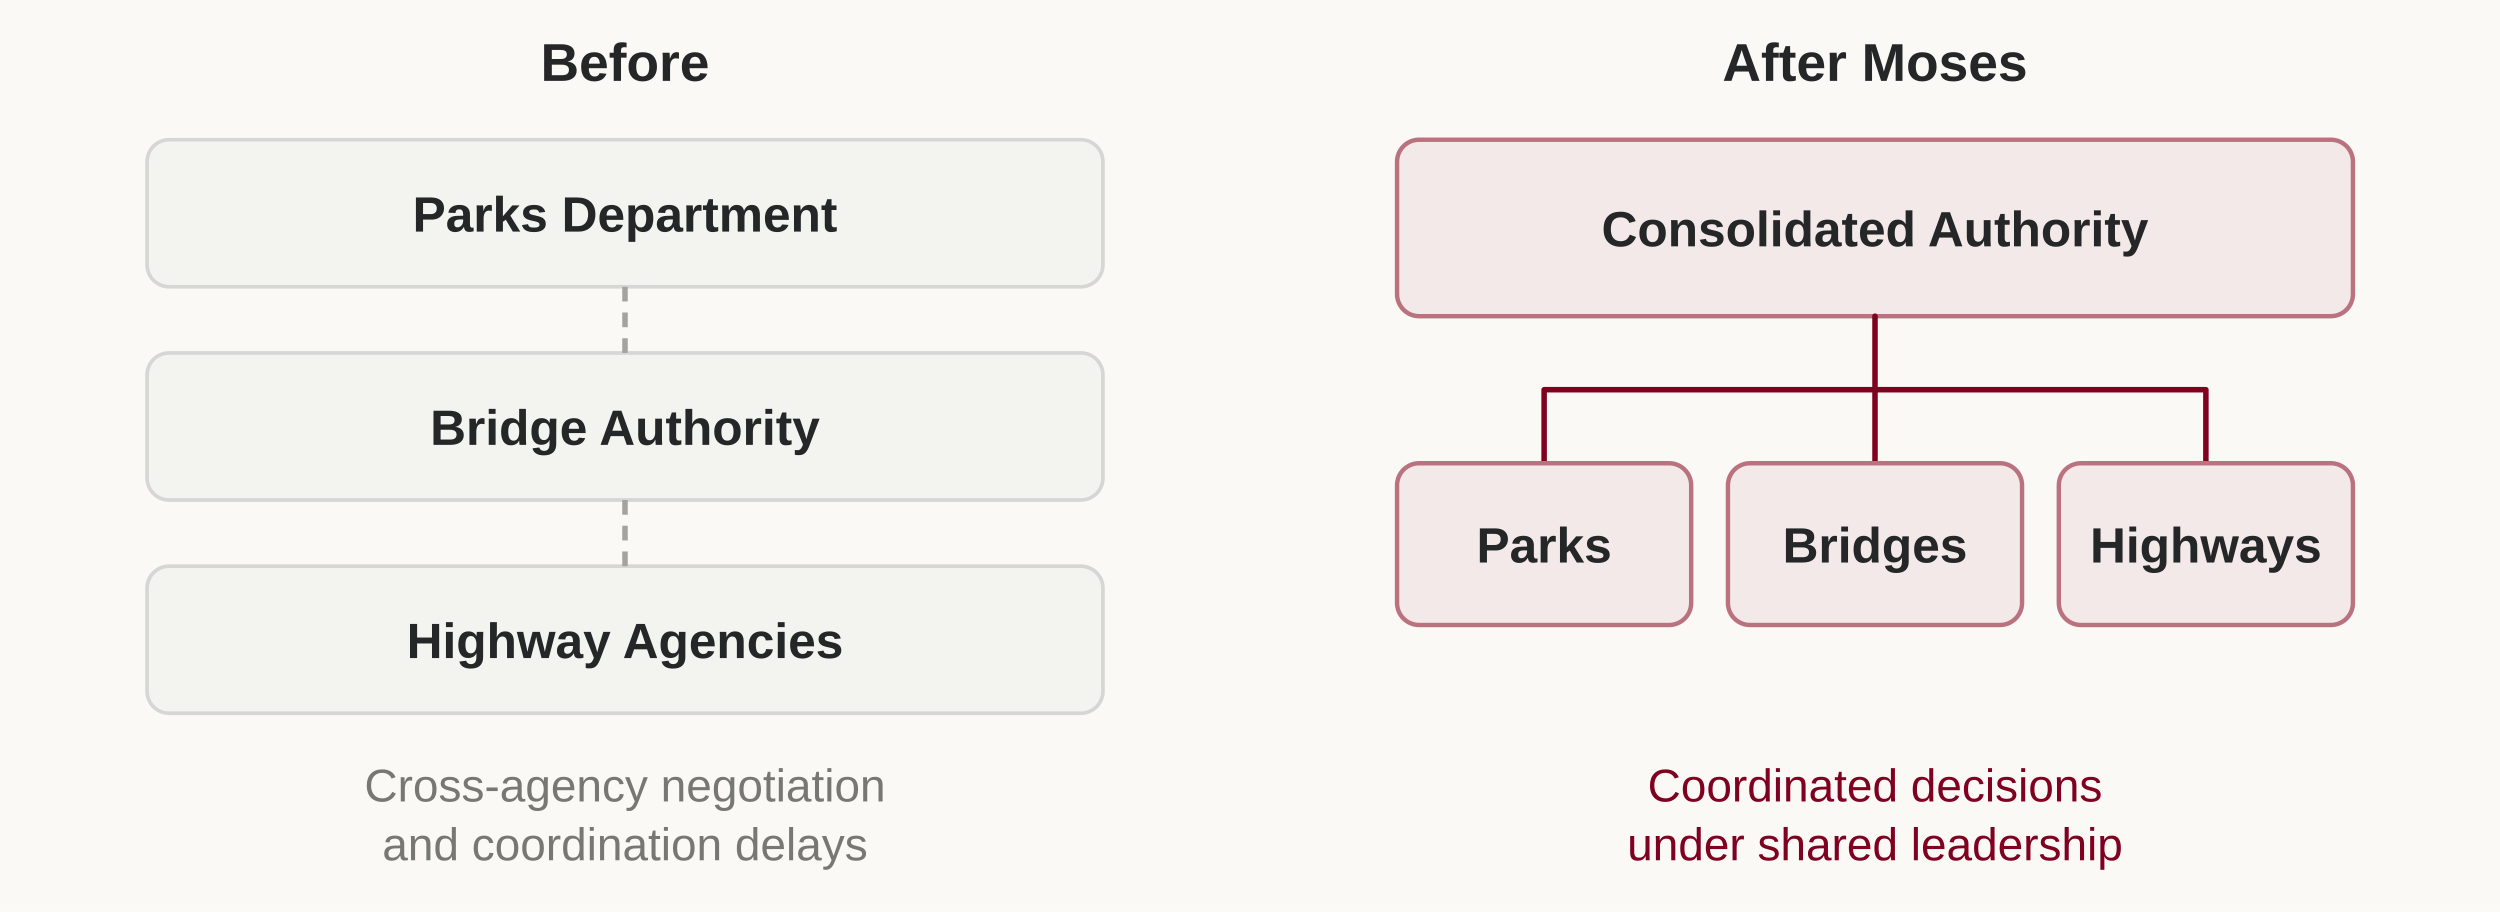
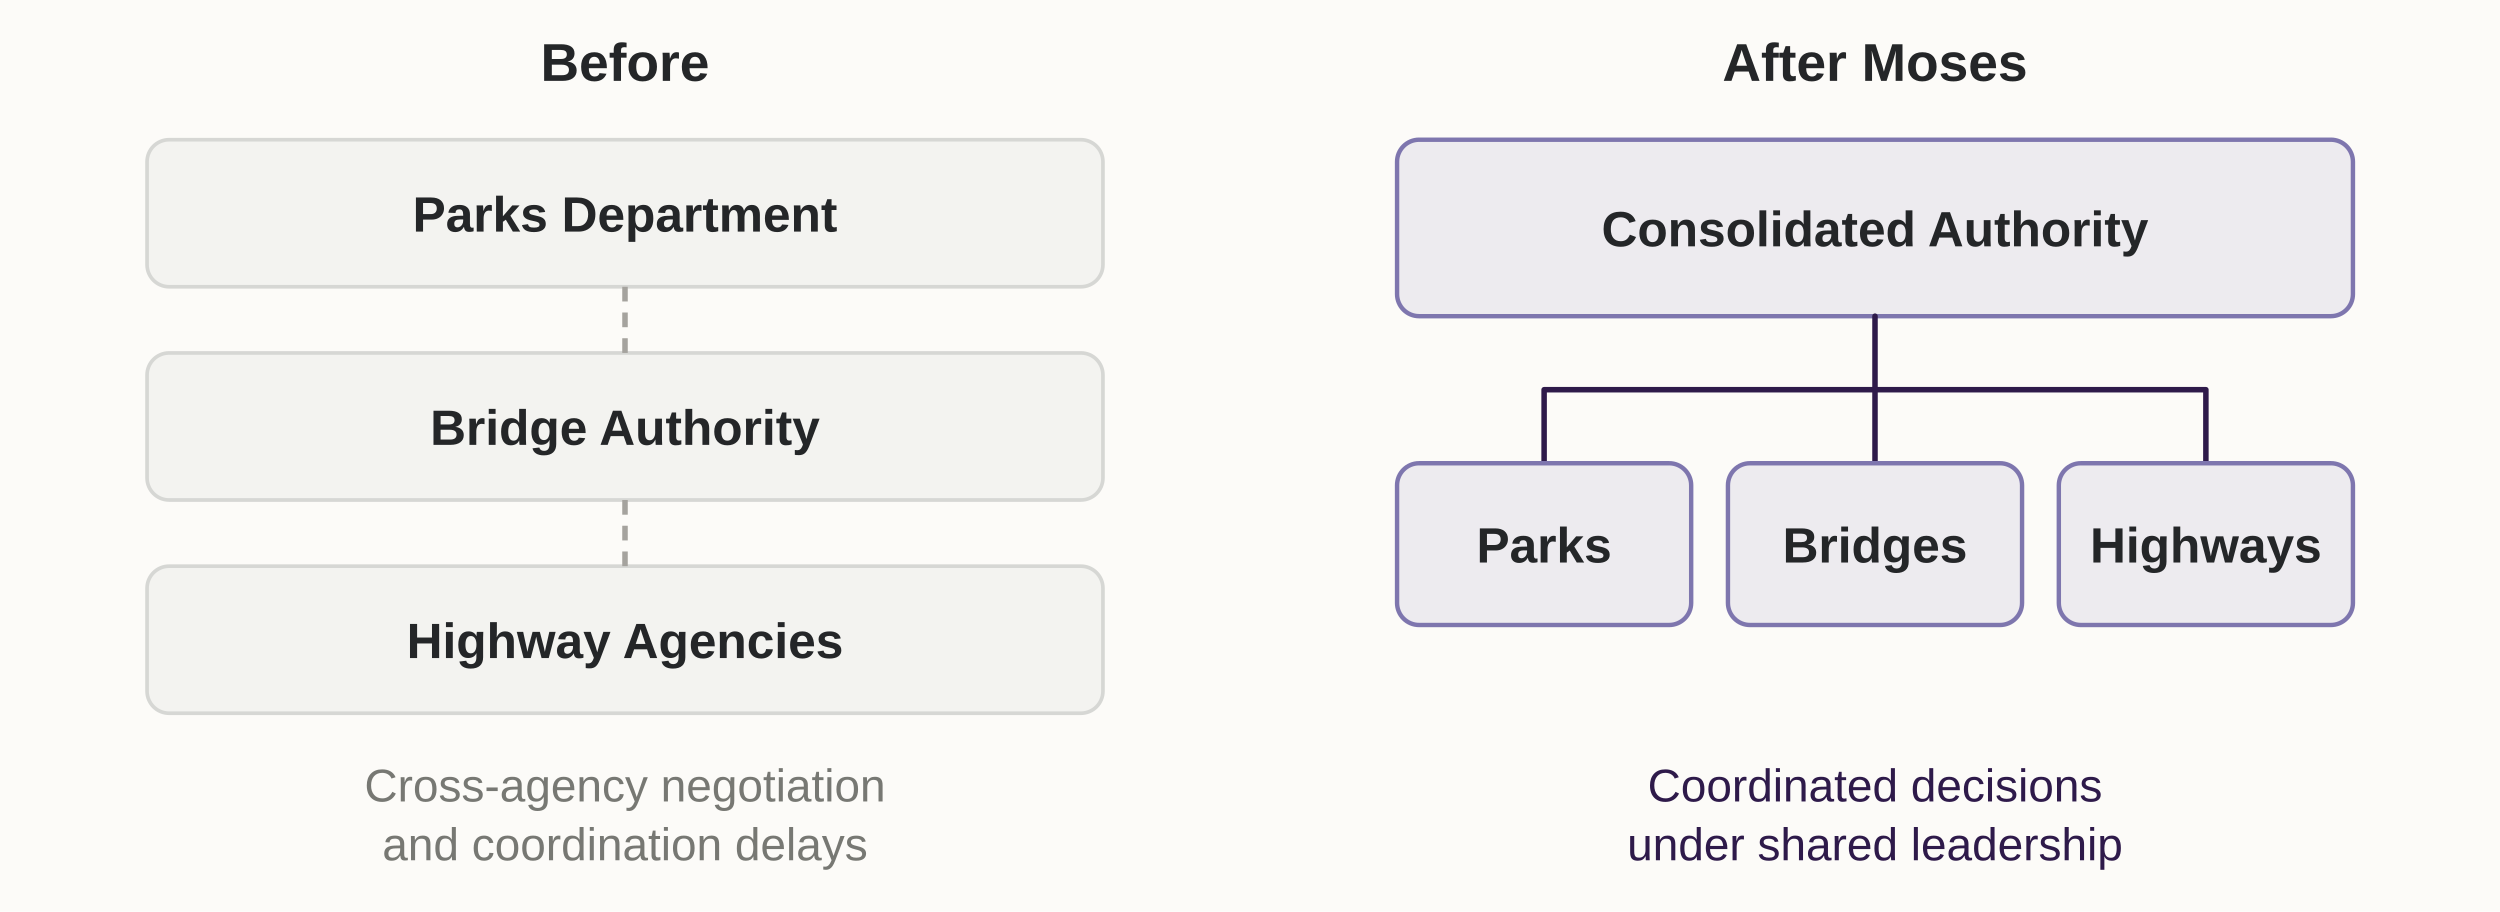
<svg xmlns="http://www.w3.org/2000/svg" viewBox="0 0 680 248" width="1360" height="496">
-   <style>text{font-family:Geist,-apple-system,BlinkMacSystemFont,'Segoe UI',Arial,sans-serif;fill:#242628}.t{font-size:16.5px;font-weight:600}.h{font-size:14.5px;font-weight:600}.b{font-size:13.5px;font-weight:600}.s{font-size:12.5px}.muted{fill:#777873}.accent{fill:#800020}.box{fill:#F3F3F0;stroke:#D6D7D4;stroke-width:1}.em{fill:#F2E9E8;stroke:#B9727E;stroke-width:1.2}.chip{fill:#EEDCDC}.line{stroke:#A5A39E;stroke-width:1.5;fill:none}.acc{stroke:#800020;stroke-width:1.5;fill:none;stroke-linecap:round;stroke-linejoin:round}.dash{stroke-dasharray:4 3}</style>
-   <rect width="680" height="248" fill="#FAF9F6" />
+   <style>text{font-family:Geist,-apple-system,BlinkMacSystemFont,'Segoe UI',Arial,sans-serif;fill:#242628}.t{font-size:16.5px;font-weight:600}.h{font-size:14.5px;font-weight:600}.b{font-size:13.5px;font-weight:600}.s{font-size:12.5px}.muted{fill:#777873}.accent{fill:#2E1A4A}.box{fill:#F3F3F0;stroke:#D6D7D4;stroke-width:1}.em{fill:#EDEBEF;stroke:#7E76AE;stroke-width:1.2}.chip{fill:#E1DFE8}.line{stroke:#A5A39E;stroke-width:1.5;fill:none}.acc{stroke:#2E1A4A;stroke-width:1.5;fill:none;stroke-linecap:round;stroke-linejoin:round}.dash{stroke-dasharray:4 3}</style>
+   <rect width="680" height="248" fill="#FCFBF8" />
  <text x="170" y="22" class="h" text-anchor="middle">Before</text>
  <text x="510" y="22" class="h" text-anchor="middle">After Moses</text>
  <rect x="40" y="38" width="260" height="40" rx="6" class="box" />
  <text x="170.0" y="63.0" class="b" text-anchor="middle">Parks Department</text>
  <rect x="40" y="96" width="260" height="40" rx="6" class="box" />
  <text x="170.0" y="121.0" class="b" text-anchor="middle">Bridge Authority</text>
  <rect x="40" y="154" width="260" height="40" rx="6" class="box" />
  <text x="170.0" y="179.0" class="b" text-anchor="middle">Highway Agencies</text>
  <path d="M170 78 V96 M170 136 V154" class="line dash" />
  <rect x="380" y="38" width="260" height="48" rx="6" class="em" />
  <text x="510.0" y="67.0" class="b" text-anchor="middle">Consolidated Authority</text>
  <path d="M510 86 V106 M420 106 H600 M420 106 V126 M510 106 V126 M600 106 V126" class="acc" />
  <rect x="380" y="126" width="80" height="44" rx="6" class="em" />
  <text x="420.0" y="153.0" class="b" text-anchor="middle">Parks</text>
  <rect x="470" y="126" width="80" height="44" rx="6" class="em" />
  <text x="510.0" y="153.0" class="b" text-anchor="middle">Bridges</text>
  <rect x="560" y="126" width="80" height="44" rx="6" class="em" />
  <text x="600.0" y="153.0" class="b" text-anchor="middle">Highways</text>
  <text x="170" y="218" class="s muted" text-anchor="middle">Cross-agency negotiation</text>
  <text x="170" y="234" class="s muted" text-anchor="middle">and coordination delays</text>
  <text x="510" y="218" class="s accent" text-anchor="middle">Coordinated decisions</text>
  <text x="510" y="234" class="s accent" text-anchor="middle">under shared leadership</text>
</svg>
